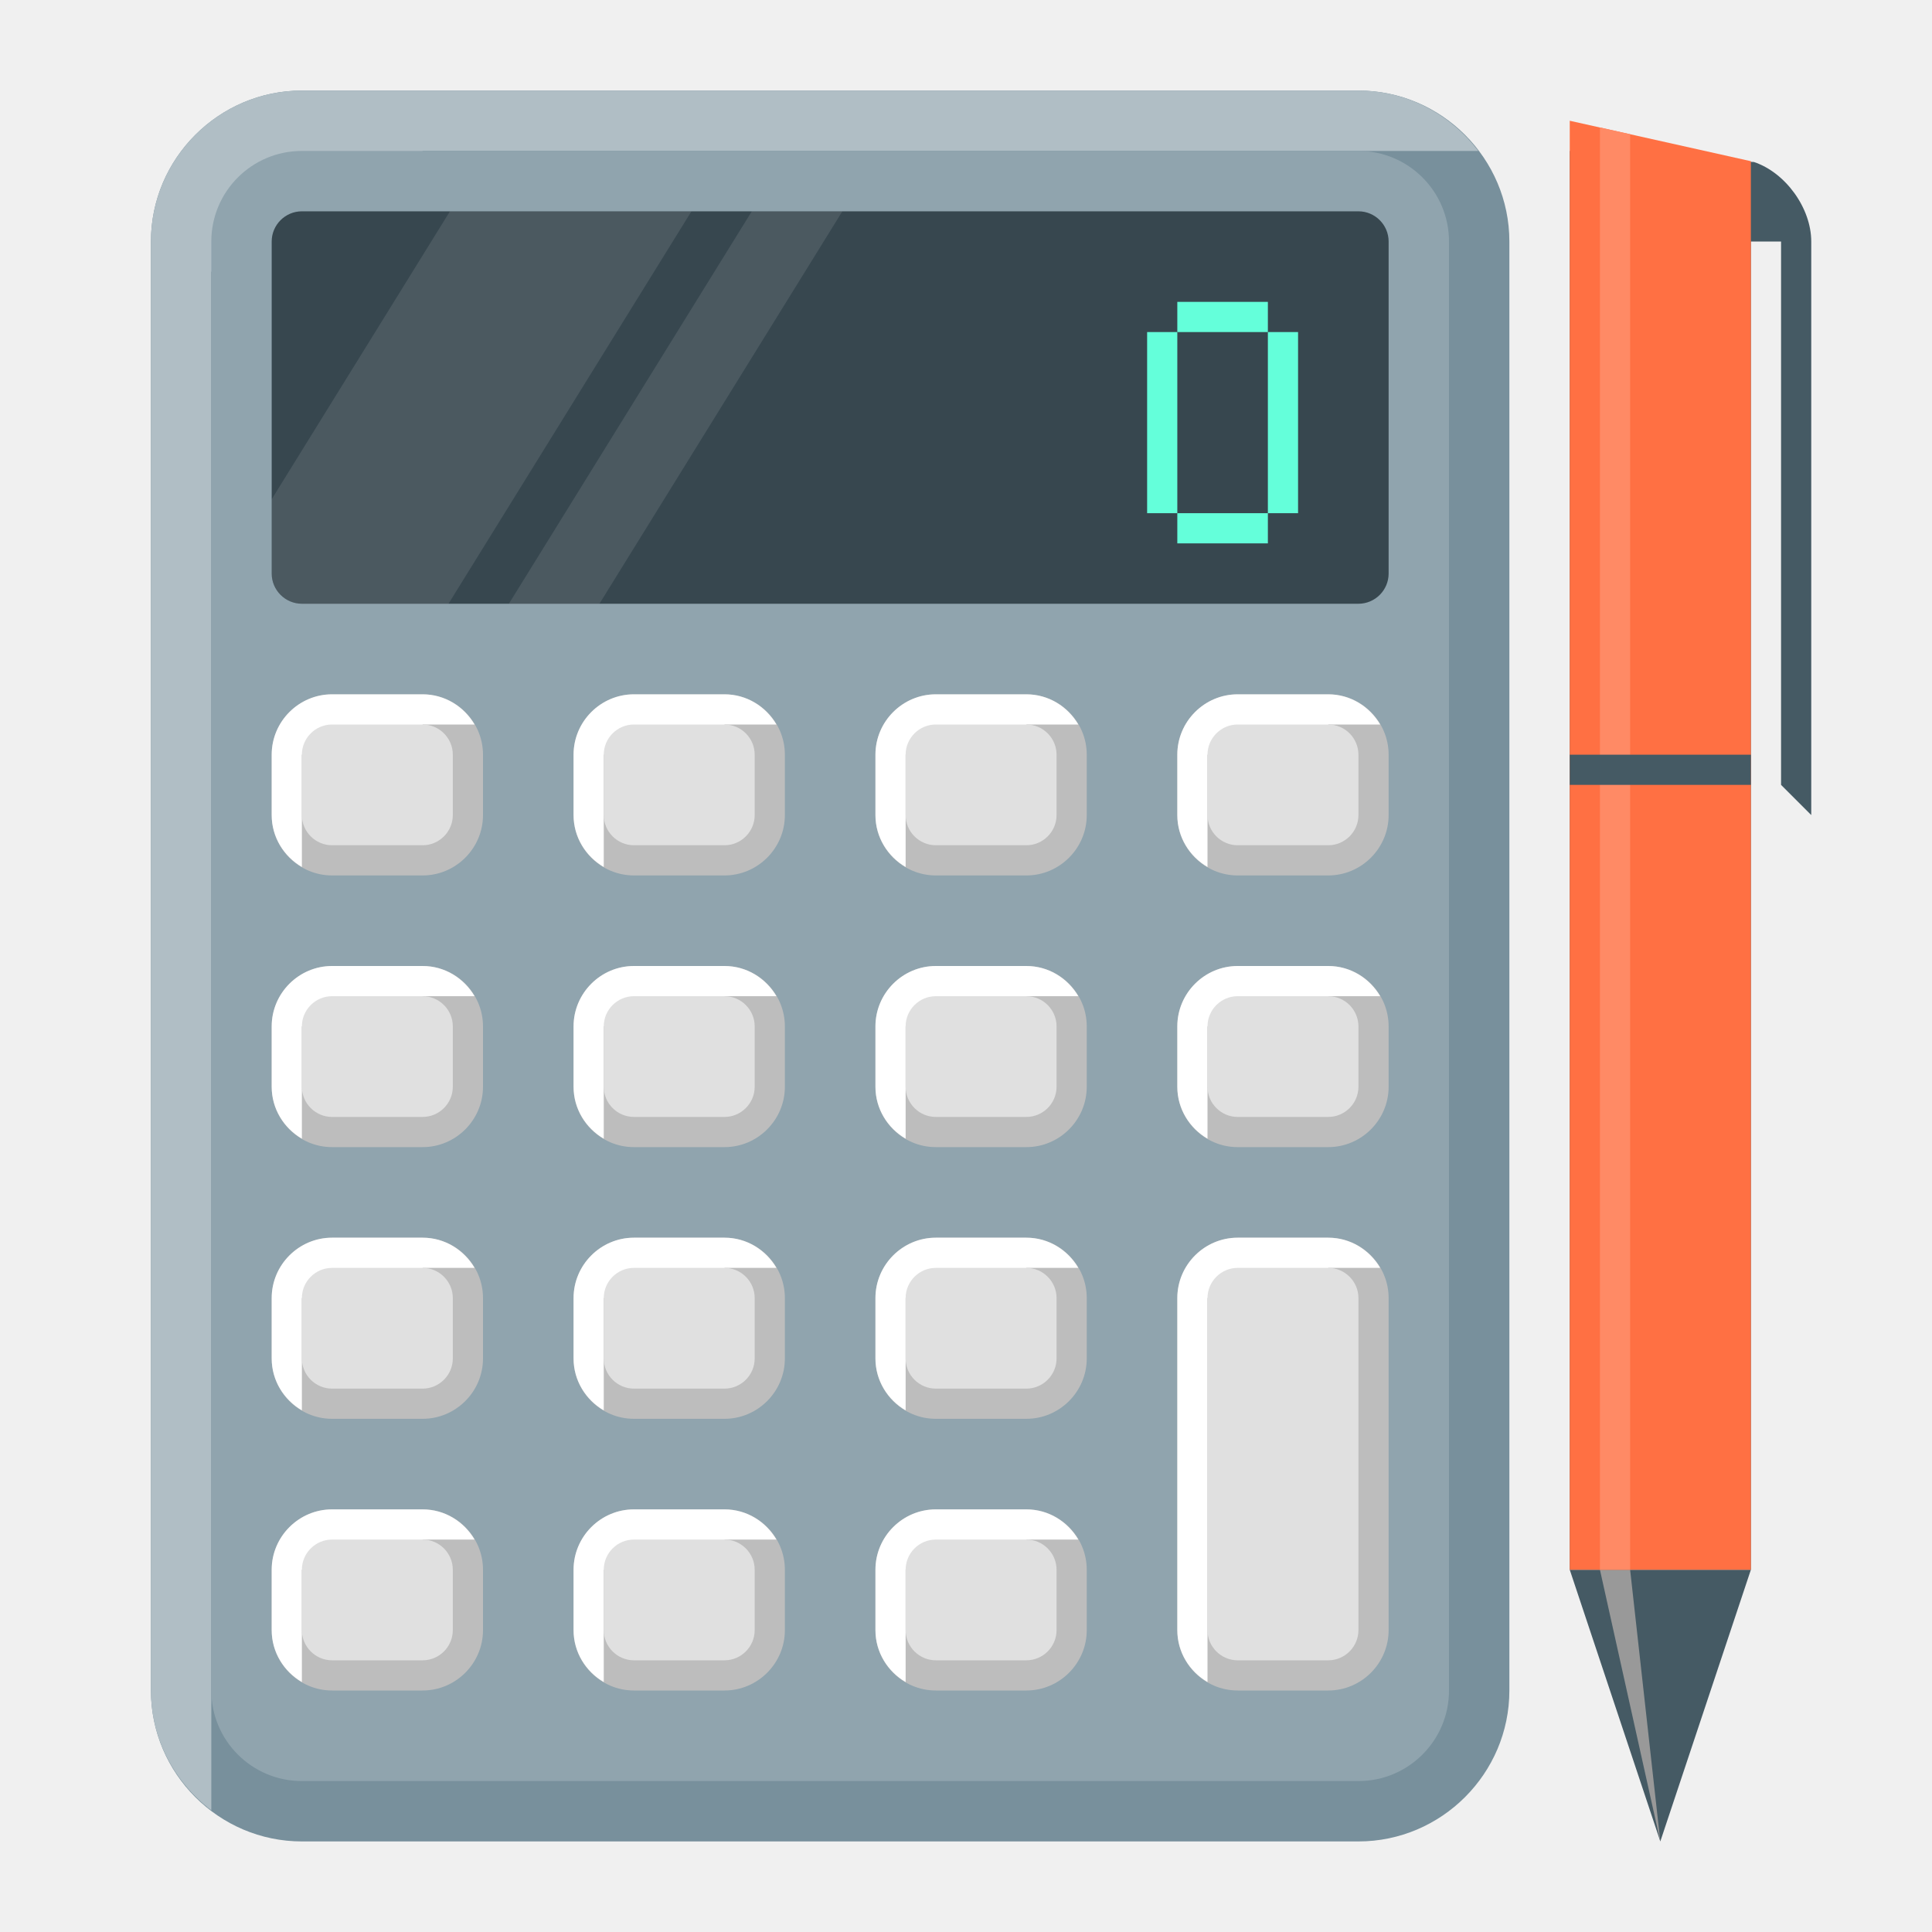
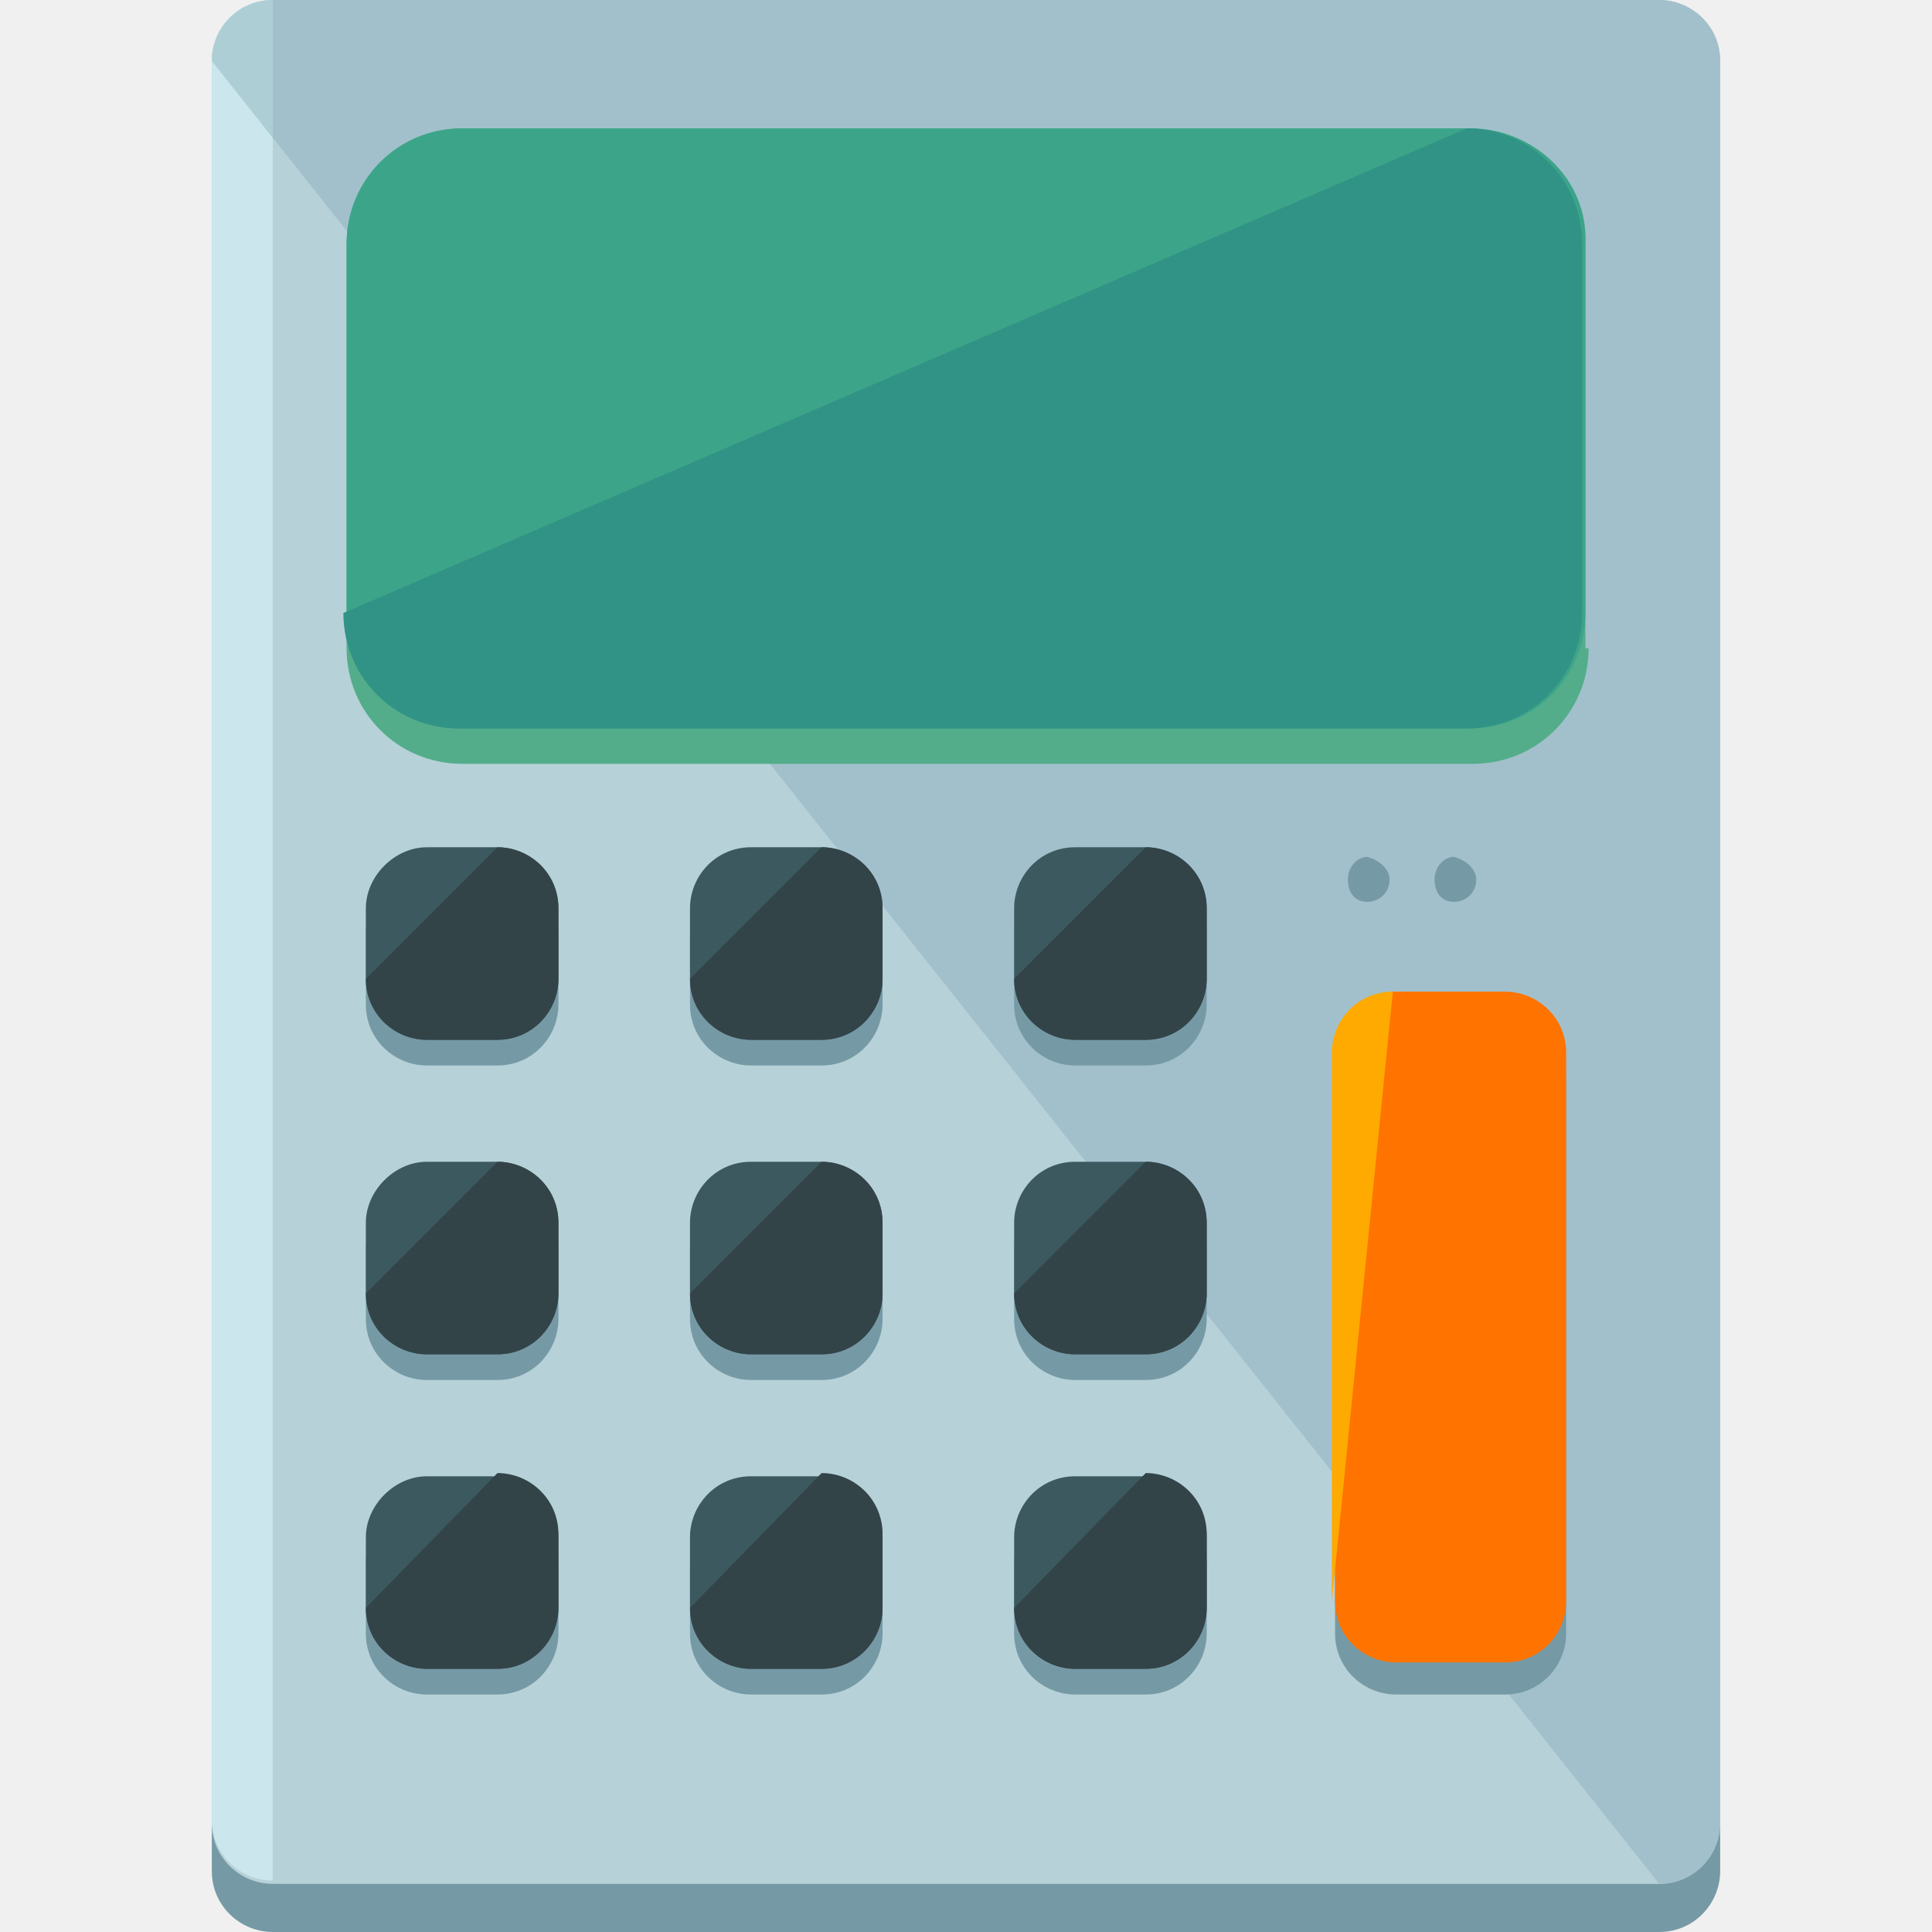
- <svg xmlns="http://www.w3.org/2000/svg" enable-background="new 0 0 64 64" height="64px" id="Layer_1" version="1.1" viewBox="0 0 64 64" width="64px" xml:space="preserve">
-   <g id="calculator_x5F_finance_calculator">
-     <g id="calculate">
-       <path d="M50,56c0,2.75-2.25,5-5,5H10c-2.75,0-5-2.25-5-5V8c0-2.75,2.25-5,5-5h35c2.75,0,5,2.25,5,5V56z" fill="#78909C" />
-       <path d="M45,3H10C7.25,3,5,5.25,5,8v48c0,1.621,0.794,3.055,2,3.97V9h7V5h34.97C48.055,3.794,46.621,3,45,3z" fill="#B0BEC5" />
-       <path d="M48,56c0,1.657-1.343,3-3,3H10c-1.657,0-3-1.343-3-3V8c0-1.657,1.343-3,3-3h35c1.657,0,3,1.343,3,3V56z" fill="#90A4AE" />
-       <path d="M46,19c0,0.55-0.45,1-1,1H10c-0.55,0-1-0.45-1-1V8c0-0.55,0.45-1,1-1h35c0.55,0,1,0.45,1,1V19z" fill="#37474F" />
-       <g>
-         <g>
-           <g>
-             <g>
-               <path d="M36,54c0,1.1-0.9,2-2,2h-3c-1.1,0-2-0.9-2-2v-2c0-1.1,0.9-2,2-2h3c1.1,0,2,0.9,2,2V54z" fill="#BDBDBD" />
-             </g>
-             <path d="M30,55.721V52h4v-1h1.721c-0.349-0.594-0.986-1-1.721-1l0,0h-3c-1.1,0-2,0.9-2,2v2       C29,54.734,29.406,55.372,30,55.721z" fill="#FFFFFF" />
-             <path d="M35,54c0,0.55-0.45,1-1,1h-3c-0.55,0-1-0.45-1-1v-2c0-0.55,0.45-1,1-1h3c0.55,0,1,0.45,1,1V54z" fill="#E0E0E0" />
-           </g>
-           <g>
-             <g>
-               <path d="M26,54c0,1.1-0.9,2-2,2h-3c-1.1,0-2-0.9-2-2v-2c0-1.1,0.9-2,2-2h3c1.1,0,2,0.9,2,2V54z" fill="#BDBDBD" />
-             </g>
-             <path d="M20,55.721V52h4v-1h1.721c-0.349-0.594-0.986-1-1.721-1l0,0h-3c-1.1,0-2,0.9-2,2v2       C19,54.734,19.406,55.372,20,55.721z" fill="#FFFFFF" />
-             <path d="M25,54c0,0.55-0.45,1-1,1h-3c-0.55,0-1-0.45-1-1v-2c0-0.55,0.45-1,1-1h3c0.55,0,1,0.45,1,1V54z" fill="#E0E0E0" />
-           </g>
-           <g>
-             <g>
-               <path d="M16,54c0,1.1-0.9,2-2,2h-3c-1.1,0-2-0.9-2-2v-2c0-1.1,0.9-2,2-2h3c1.1,0,2,0.9,2,2V54z" fill="#BDBDBD" />
-             </g>
-             <path d="M10,55.721V52h4v-1h1.721c-0.349-0.594-0.986-1-1.721-1l0,0h-3c-1.1,0-2,0.9-2,2v2       C9,54.734,9.406,55.372,10,55.721z" fill="#FFFFFF" />
-             <path d="M15,54c0,0.55-0.45,1-1,1h-3c-0.55,0-1-0.45-1-1v-2c0-0.55,0.45-1,1-1h3c0.55,0,1,0.45,1,1V54z" fill="#E0E0E0" />
-           </g>
-         </g>
-         <g>
-           <g>
-             <g>
-               <path d="M46,54c0,1.1-0.9,2-2,2h-3c-1.1,0-2-0.9-2-2V43c0-1.1,0.9-2,2-2h3c1.1,0,2,0.9,2,2V54z" fill="#BDBDBD" />
-             </g>
-             <path d="M40,55.721V43h4v-1h1.721c-0.349-0.594-0.986-1-1.721-1l0,0h-3c-1.1,0-2,0.9-2,2v11       C39,54.734,39.406,55.372,40,55.721z" fill="#FFFFFF" />
-             <path d="M45,54c0,0.55-0.45,1-1,1h-3c-0.55,0-1-0.45-1-1V43c0-0.55,0.45-1,1-1h3c0.55,0,1,0.45,1,1V54z" fill="#E0E0E0" />
-           </g>
-           <g>
-             <g>
-               <path d="M36,45c0,1.1-0.9,2-2,2h-3c-1.1,0-2-0.9-2-2v-2c0-1.1,0.9-2,2-2h3c1.1,0,2,0.9,2,2V45z" fill="#BDBDBD" />
-             </g>
-             <path d="M30,46.721V43h4v-1h1.721c-0.349-0.594-0.986-1-1.721-1l0,0h-3c-1.1,0-2,0.9-2,2v2       C29,45.734,29.406,46.372,30,46.721z" fill="#FFFFFF" />
-             <path d="M35,45c0,0.55-0.45,1-1,1h-3c-0.55,0-1-0.45-1-1v-2c0-0.55,0.45-1,1-1h3c0.55,0,1,0.45,1,1V45z" fill="#E0E0E0" />
-           </g>
-           <g>
-             <g>
-               <path d="M26,45c0,1.1-0.9,2-2,2h-3c-1.1,0-2-0.9-2-2v-2c0-1.1,0.9-2,2-2h3c1.1,0,2,0.9,2,2V45z" fill="#BDBDBD" />
-             </g>
-             <path d="M20,46.721V43h4v-1h1.721c-0.349-0.594-0.986-1-1.721-1l0,0h-3c-1.1,0-2,0.9-2,2v2       C19,45.734,19.406,46.372,20,46.721z" fill="#FFFFFF" />
-             <path d="M25,45c0,0.55-0.45,1-1,1h-3c-0.55,0-1-0.45-1-1v-2c0-0.55,0.45-1,1-1h3c0.55,0,1,0.45,1,1V45z" fill="#E0E0E0" />
-           </g>
-           <g>
-             <g>
-               <path d="M16,45c0,1.1-0.9,2-2,2h-3c-1.1,0-2-0.9-2-2v-2c0-1.1,0.9-2,2-2h3c1.1,0,2,0.9,2,2V45z" fill="#BDBDBD" />
-             </g>
-             <path d="M10,46.721V43h4v-1h1.721c-0.349-0.594-0.986-1-1.721-1l0,0h-3c-1.1,0-2,0.9-2,2v2       C9,45.734,9.406,46.372,10,46.721z" fill="#FFFFFF" />
-             <path d="M15,45c0,0.55-0.45,1-1,1h-3c-0.55,0-1-0.45-1-1v-2c0-0.55,0.45-1,1-1h3c0.55,0,1,0.45,1,1V45z" fill="#E0E0E0" />
-           </g>
-         </g>
-         <g>
-           <g>
-             <g>
-               <path d="M46,36c0,1.1-0.9,2-2,2h-3c-1.1,0-2-0.9-2-2v-2c0-1.1,0.9-2,2-2h3c1.1,0,2,0.9,2,2V36z" fill="#BDBDBD" />
-             </g>
-             <path d="M40,37.721V34h4v-1h1.721c-0.349-0.594-0.986-1-1.721-1l0,0h-3c-1.1,0-2,0.9-2,2v2       C39,36.734,39.406,37.372,40,37.721z" fill="#FFFFFF" />
-             <path d="M45,36c0,0.55-0.45,1-1,1h-3c-0.55,0-1-0.45-1-1v-2c0-0.55,0.45-1,1-1h3c0.55,0,1,0.45,1,1V36z" fill="#E0E0E0" />
-           </g>
-           <g>
-             <g>
-               <path d="M36,36c0,1.1-0.9,2-2,2h-3c-1.1,0-2-0.9-2-2v-2c0-1.1,0.9-2,2-2h3c1.1,0,2,0.9,2,2V36z" fill="#BDBDBD" />
-             </g>
-             <path d="M30,37.721V34h4v-1h1.721c-0.349-0.594-0.986-1-1.721-1l0,0h-3c-1.1,0-2,0.9-2,2v2       C29,36.734,29.406,37.372,30,37.721z" fill="#FFFFFF" />
-             <path d="M35,36c0,0.55-0.45,1-1,1h-3c-0.55,0-1-0.45-1-1v-2c0-0.55,0.45-1,1-1h3c0.55,0,1,0.45,1,1V36z" fill="#E0E0E0" />
-           </g>
-           <g>
-             <g>
-               <path d="M26,36c0,1.1-0.9,2-2,2h-3c-1.1,0-2-0.9-2-2v-2c0-1.1,0.9-2,2-2h3c1.1,0,2,0.9,2,2V36z" fill="#BDBDBD" />
-             </g>
-             <path d="M20,37.721V34h4v-1h1.721c-0.349-0.594-0.986-1-1.721-1l0,0h-3c-1.1,0-2,0.9-2,2v2       C19,36.734,19.406,37.372,20,37.721z" fill="#FFFFFF" />
-             <path d="M25,36c0,0.55-0.45,1-1,1h-3c-0.55,0-1-0.45-1-1v-2c0-0.55,0.45-1,1-1h3c0.55,0,1,0.45,1,1V36z" fill="#E0E0E0" />
-           </g>
-           <g>
-             <g>
-               <path d="M16,36c0,1.1-0.9,2-2,2h-3c-1.1,0-2-0.9-2-2v-2c0-1.1,0.9-2,2-2h3c1.1,0,2,0.9,2,2V36z" fill="#BDBDBD" />
-             </g>
-             <path d="M10,37.721V34h4v-1h1.721c-0.349-0.594-0.986-1-1.721-1l0,0h-3c-1.1,0-2,0.9-2,2v2       C9,36.734,9.406,37.372,10,37.721z" fill="#FFFFFF" />
-             <path d="M15,36c0,0.55-0.45,1-1,1h-3c-0.55,0-1-0.45-1-1v-2c0-0.55,0.45-1,1-1h3c0.55,0,1,0.45,1,1V36z" fill="#E0E0E0" />
-           </g>
-         </g>
-         <g>
-           <g>
-             <g>
-               <path d="M46,27c0,1.1-0.9,2-2,2h-3c-1.1,0-2-0.9-2-2v-2c0-1.1,0.9-2,2-2h3c1.1,0,2,0.9,2,2V27z" fill="#BDBDBD" />
-             </g>
-             <path d="M40,28.721V25h4v-1h1.721c-0.349-0.594-0.986-1-1.721-1l0,0h-3c-1.1,0-2,0.9-2,2v2       C39,27.734,39.406,28.372,40,28.721z" fill="#FFFFFF" />
-             <path d="M45,27c0,0.55-0.45,1-1,1h-3c-0.55,0-1-0.45-1-1v-2c0-0.55,0.45-1,1-1h3c0.55,0,1,0.45,1,1V27z" fill="#E0E0E0" />
-           </g>
-           <g>
-             <g>
-               <path d="M36,27c0,1.1-0.9,2-2,2h-3c-1.1,0-2-0.9-2-2v-2c0-1.1,0.9-2,2-2h3c1.1,0,2,0.9,2,2V27z" fill="#BDBDBD" />
-             </g>
-             <path d="M30,28.721V25h4v-1h1.721c-0.349-0.594-0.986-1-1.721-1l0,0h-3c-1.1,0-2,0.9-2,2v2       C29,27.734,29.406,28.372,30,28.721z" fill="#FFFFFF" />
-             <path d="M35,27c0,0.55-0.45,1-1,1h-3c-0.55,0-1-0.45-1-1v-2c0-0.55,0.45-1,1-1h3c0.55,0,1,0.45,1,1V27z" fill="#E0E0E0" />
-           </g>
-           <g>
-             <g>
-               <path d="M26,27c0,1.1-0.9,2-2,2h-3c-1.1,0-2-0.9-2-2v-2c0-1.1,0.9-2,2-2h3c1.1,0,2,0.9,2,2V27z" fill="#BDBDBD" />
-             </g>
-             <path d="M20,28.721V25h4v-1h1.721c-0.349-0.594-0.986-1-1.721-1l0,0h-3c-1.1,0-2,0.9-2,2v2       C19,27.734,19.406,28.372,20,28.721z" fill="#FFFFFF" />
-             <path d="M25,27c0,0.55-0.45,1-1,1h-3c-0.55,0-1-0.45-1-1v-2c0-0.55,0.45-1,1-1h3c0.55,0,1,0.45,1,1V27z" fill="#E0E0E0" />
-           </g>
-           <g>
-             <g>
-               <path d="M16,27c0,1.1-0.9,2-2,2h-3c-1.1,0-2-0.9-2-2v-2c0-1.1,0.9-2,2-2h3c1.1,0,2,0.9,2,2V27z" fill="#BDBDBD" />
-             </g>
-             <path d="M10,28.721V25h4v-1h1.721c-0.349-0.594-0.986-1-1.721-1l0,0h-3c-1.1,0-2,0.9-2,2v2       C9,27.734,9.406,28.372,10,28.721z" fill="#FFFFFF" />
-             <path d="M15,27c0,0.55-0.45,1-1,1h-3c-0.55,0-1-0.45-1-1v-2c0-0.55,0.45-1,1-1h3c0.55,0,1,0.45,1,1V27z" fill="#E0E0E0" />
-           </g>
-         </g>
-       </g>
-       <g>
-         <rect fill="#64FFDA" height="1" width="3" x="39" y="17" />
-         <rect fill="#64FFDA" height="1" width="3" x="39" y="10" />
-         <rect fill="#64FFDA" height="6" width="1" x="42" y="11" />
-         <rect fill="#64FFDA" height="6" width="1" x="38" y="11" />
-       </g>
-       <polygon fill="#FFFFFF" opacity="0.1" points="19.857,20 27.905,7 24.905,7 16.857,20   " />
-       <path d="M22.905,7h-8L9,16.538V19c0,0.55,0.45,1,1,1h4.857L22.905,7z" fill="#FFFFFF" opacity="0.1" />
-     </g>
-     <g>
-       <path d="M58.103,5.367L52,5v46.93V52h6V8h1v18l1,1V8C60,6.896,59.15,5.717,58.103,5.367z" fill="#455A64" />
-       <polygon fill="#455A64" points="55,61 52,52 58,52   " />
-       <polygon fill="#999999" points="55,61 53,52 54,52   " />
-       <polygon fill="#FF7043" points="58,5.34 52,4 52,51.93 52,52 58,52 58,28 58,8   " />
-       <polygon fill="#FF8A65" points="53,4.223 53,52 54,52 54,4.447   " />
-       <rect fill="#455A64" height="1" width="6" x="52" y="25" />
-     </g>
+ <svg xmlns="http://www.w3.org/2000/svg" version="1.1" id="Layer_1" x="0px" y="0px" viewBox="0 0 481.6 481.6" style="enable-background:new 0 0 481.6 481.6;" xml:space="preserve">
+   <path style="fill:#769AA5;" d="M428.8,466.4c0,8-6.4,15.2-15.2,15.2H68c-8,0-15.2-6.4-15.2-15.2V27.2c0-8,6.4-15.2,15.2-15.2h345.6  c8,0,15.2,6.4,15.2,15.2V466.4z" />
+   <path style="fill:#B6D1D8;" d="M428.8,454.4c0,8-6.4,15.2-15.2,15.2H68c-8,0-15.2-6.4-15.2-15.2V15.2C52.8,7.2,59.2,0,68,0h345.6  c8,0,15.2,6.4,15.2,15.2V454.4z" />
+   <path style="fill:#A2C0CC;" d="M52.8,15.2C52.8,7.2,59.2,0,68,0h345.6c8,0,15.2,6.4,15.2,15.2v439.2c0,8-6.4,15.2-15.2,15.2" />
+   <path style="fill:#53AD8A;" d="M396,161.6c0,16-12.8,28.8-28.8,28.8h-252c-16,0-28.8-12.8-28.8-28.8V60.8c0-16,12.8-28.8,28.8-28.8  h251.2c16,0,28.8,12.8,28.8,28.8v100.8H396z" />
+   <path style="fill:#3CA589;" d="M366.4,32H115.2c-16,0-28.8,12.8-28.8,28.8v92c0,16,12.8,28.8,28.8,28.8h251.2  c16,0,28.8-12.8,28.8-28.8v-92C396,44.8,382.4,32,366.4,32z" />
+   <path style="fill:#319385;" d="M85.6,152.8c0,16,12.8,28.8,28.8,28.8h251.2c16,0,28.8-12.8,28.8-28.8v-92c0-16-12.8-28.8-28.8-28.8" />
+   <path style="fill:#CCE6ED;" d="M68,468.8c-8,0-15.2-6.4-15.2-15.2V15.2C52.8,7.2,59.2,0,68,0" />
+   <path style="fill:#AECED6;" d="M68,0c-8,0-15.2,6.4-15.2,15.2L68,34.4V0z" />
+   <path style="fill:#769AA5;" d="M139.2,250.4c0,8-6.4,15.2-15.2,15.2h-17.6c-8,0-15.2-6.4-15.2-15.2v-17.6c0-8,7.2-15.2,15.2-15.2  H124c8,0,15.2,6.4,15.2,15.2V250.4z" />
+   <path style="fill:#3C5960;" d="M139.2,244c0,8-6.4,15.2-15.2,15.2h-17.6c-8,0-15.2-6.4-15.2-15.2v-17.6c0-8,7.2-15.2,15.2-15.2H124  c8,0,15.2,6.4,15.2,15.2V244z" />
+   <path style="fill:#334449;" d="M124,211.2c8,0,15.2,6.4,15.2,15.2V244c0,8-6.4,15.2-15.2,15.2h-17.6c-8,0-15.2-6.4-15.2-15.2" />
+   <path style="fill:#769AA5;" d="M220,250.4c0,8-6.4,15.2-15.2,15.2h-17.6c-8,0-15.2-6.4-15.2-15.2v-17.6c0-8,6.4-15.2,15.2-15.2h17.6  c8,0,15.2,6.4,15.2,15.2V250.4z" />
+   <path style="fill:#3C5960;" d="M220,244c0,8-6.4,15.2-15.2,15.2h-17.6c-8,0-15.2-6.4-15.2-15.2v-17.6c0-8,6.4-15.2,15.2-15.2h17.6  c8,0,15.2,6.4,15.2,15.2V244z" />
+   <path style="fill:#334449;" d="M204.8,211.2c8,0,15.2,6.4,15.2,15.2V244c0,8-6.4,15.2-15.2,15.2h-17.6c-8,0-15.2-6.4-15.2-15.2" />
+   <path style="fill:#769AA5;" d="M300.8,250.4c0,8-6.4,15.2-15.2,15.2H268c-8,0-15.2-6.4-15.2-15.2v-17.6c0-8,6.4-15.2,15.2-15.2h17.6  c8,0,15.2,6.4,15.2,15.2V250.4z" />
+   <path style="fill:#3C5960;" d="M300.8,244c0,8-6.4,15.2-15.2,15.2H268c-8,0-15.2-6.4-15.2-15.2v-17.6c0-8,6.4-15.2,15.2-15.2h17.6  c8,0,15.2,6.4,15.2,15.2V244z" />
+   <path style="fill:#334449;" d="M285.6,211.2c8,0,15.2,6.4,15.2,15.2V244c0,8-6.4,15.2-15.2,15.2H268c-8,0-15.2-6.4-15.2-15.2" />
+   <path style="fill:#769AA5;" d="M139.2,328.8c0,8-6.4,15.2-15.2,15.2h-17.6c-8,0-15.2-6.4-15.2-15.2v-17.6c0-8,7.2-15.2,15.2-15.2  H124c8,0,15.2,6.4,15.2,15.2V328.8z" />
+   <path style="fill:#3C5960;" d="M139.2,322.4c0,8-6.4,15.2-15.2,15.2h-17.6c-8,0-15.2-6.4-15.2-15.2v-17.6c0-8,7.2-15.2,15.2-15.2  H124c8,0,15.2,6.4,15.2,15.2V322.4z" />
+   <path style="fill:#334449;" d="M124,289.6c8,0,15.2,6.4,15.2,15.2v17.6c0,8-6.4,15.2-15.2,15.2h-17.6c-8,0-15.2-6.4-15.2-15.2" />
+   <path style="fill:#769AA5;" d="M220,328.8c0,8-6.4,15.2-15.2,15.2h-17.6c-8,0-15.2-6.4-15.2-15.2v-17.6c0-8,6.4-15.2,15.2-15.2h17.6  c8,0,15.2,6.4,15.2,15.2V328.8z" />
+   <path style="fill:#3C5960;" d="M220,322.4c0,8-6.4,15.2-15.2,15.2h-17.6c-8,0-15.2-6.4-15.2-15.2v-17.6c0-8,6.4-15.2,15.2-15.2h17.6  c8,0,15.2,6.4,15.2,15.2V322.4z" />
+   <path style="fill:#334449;" d="M204.8,289.6c8,0,15.2,6.4,15.2,15.2v17.6c0,8-6.4,15.2-15.2,15.2h-17.6c-8,0-15.2-6.4-15.2-15.2" />
+   <path style="fill:#769AA5;" d="M300.8,328.8c0,8-6.4,15.2-15.2,15.2H268c-8,0-15.2-6.4-15.2-15.2v-17.6c0-8,6.4-15.2,15.2-15.2h17.6  c8,0,15.2,6.4,15.2,15.2V328.8z" />
+   <path style="fill:#3C5960;" d="M300.8,322.4c0,8-6.4,15.2-15.2,15.2H268c-8,0-15.2-6.4-15.2-15.2v-17.6c0-8,6.4-15.2,15.2-15.2h17.6  c8,0,15.2,6.4,15.2,15.2V322.4z" />
+   <path style="fill:#334449;" d="M285.6,289.6c8,0,15.2,6.4,15.2,15.2v17.6c0,8-6.4,15.2-15.2,15.2H268c-8,0-15.2-6.4-15.2-15.2" />
+   <path style="fill:#769AA5;" d="M139.2,407.2c0,8-6.4,15.2-15.2,15.2h-17.6c-8,0-15.2-6.4-15.2-15.2v-17.6c0-8,7.2-15.2,15.2-15.2  H124c8,0,15.2,6.4,15.2,15.2V407.2z" />
+   <path style="fill:#3C5960;" d="M139.2,400.8c0,8-6.4,15.2-15.2,15.2h-17.6c-8,0-15.2-6.4-15.2-15.2v-17.6c0-8,7.2-15.2,15.2-15.2  H124c8,0,15.2,6.4,15.2,15.2V400.8z" />
+   <path style="fill:#334449;" d="M124,367.2c8,0,15.2,6.4,15.2,15.2v18.4c0,8-6.4,15.2-15.2,15.2h-17.6c-8,0-15.2-6.4-15.2-15.2" />
+   <path style="fill:#769AA5;" d="M220,407.2c0,8-6.4,15.2-15.2,15.2h-17.6c-8,0-15.2-6.4-15.2-15.2v-17.6c0-8,6.4-15.2,15.2-15.2h17.6  c8,0,15.2,6.4,15.2,15.2V407.2z" />
+   <path style="fill:#3C5960;" d="M220,400.8c0,8-6.4,15.2-15.2,15.2h-17.6c-8,0-15.2-6.4-15.2-15.2v-17.6c0-8,6.4-15.2,15.2-15.2h17.6  c8,0,15.2,6.4,15.2,15.2V400.8z" />
+   <path style="fill:#334449;" d="M204.8,367.2c8,0,15.2,6.4,15.2,15.2v18.4c0,8-6.4,15.2-15.2,15.2h-17.6c-8,0-15.2-6.4-15.2-15.2" />
+   <path style="fill:#769AA5;" d="M300.8,407.2c0,8-6.4,15.2-15.2,15.2H268c-8,0-15.2-6.4-15.2-15.2v-17.6c0-8,6.4-15.2,15.2-15.2h17.6  c8,0,15.2,6.4,15.2,15.2V407.2z" />
+   <path style="fill:#3C5960;" d="M300.8,400.8c0,8-6.4,15.2-15.2,15.2H268c-8,0-15.2-6.4-15.2-15.2v-17.6c0-8,6.4-15.2,15.2-15.2h17.6  c8,0,15.2,6.4,15.2,15.2V400.8z" />
+   <path style="fill:#334449;" d="M285.6,367.2c8,0,15.2,6.4,15.2,15.2v18.4c0,8-6.4,15.2-15.2,15.2H268c-8,0-15.2-6.4-15.2-15.2" />
+   <path style="fill:#769AA5;" d="M390.4,407.2c0,8-6.4,15.2-15.2,15.2H348c-8,0-15.2-6.4-15.2-15.2V270.4c0-8,6.4-15.2,15.2-15.2h27.2  c8,0,15.2,6.4,15.2,15.2V407.2z" />
+   <path style="fill:#FF7300;" d="M390.4,399.2c0,8-6.4,15.2-15.2,15.2H348c-8,0-15.2-6.4-15.2-15.2V262.4c0-8,6.4-15.2,15.2-15.2h27.2  c8,0,15.2,6.4,15.2,15.2V399.2z" />
+   <path style="fill:#FFAA00;" d="M332,399.2V262.4c0-8,6.4-15.2,15.2-15.2" />
+   <g>
+     <path style="fill:#769AA5;" d="M346.4,219.2c0,3.2-2.4,5.6-5.6,5.6s-4.8-2.4-4.8-5.6c0-3.2,2.4-5.6,4.8-5.6   C344,214.4,346.4,216.8,346.4,219.2z" />
+     <path style="fill:#769AA5;" d="M368,219.2c0,3.2-2.4,5.6-5.6,5.6s-4.8-2.4-4.8-5.6c0-3.2,2.4-5.6,4.8-5.6   C365.6,214.4,368,216.8,368,219.2z" />
  </g>
+   <g>
+ </g>
+   <g>
+ </g>
+   <g>
+ </g>
+   <g>
+ </g>
+   <g>
+ </g>
+   <g>
+ </g>
+   <g>
+ </g>
+   <g>
+ </g>
+   <g>
+ </g>
+   <g>
+ </g>
+   <g>
+ </g>
+   <g>
+ </g>
+   <g>
+ </g>
+   <g>
+ </g>
+   <g>
+ </g>
</svg>
